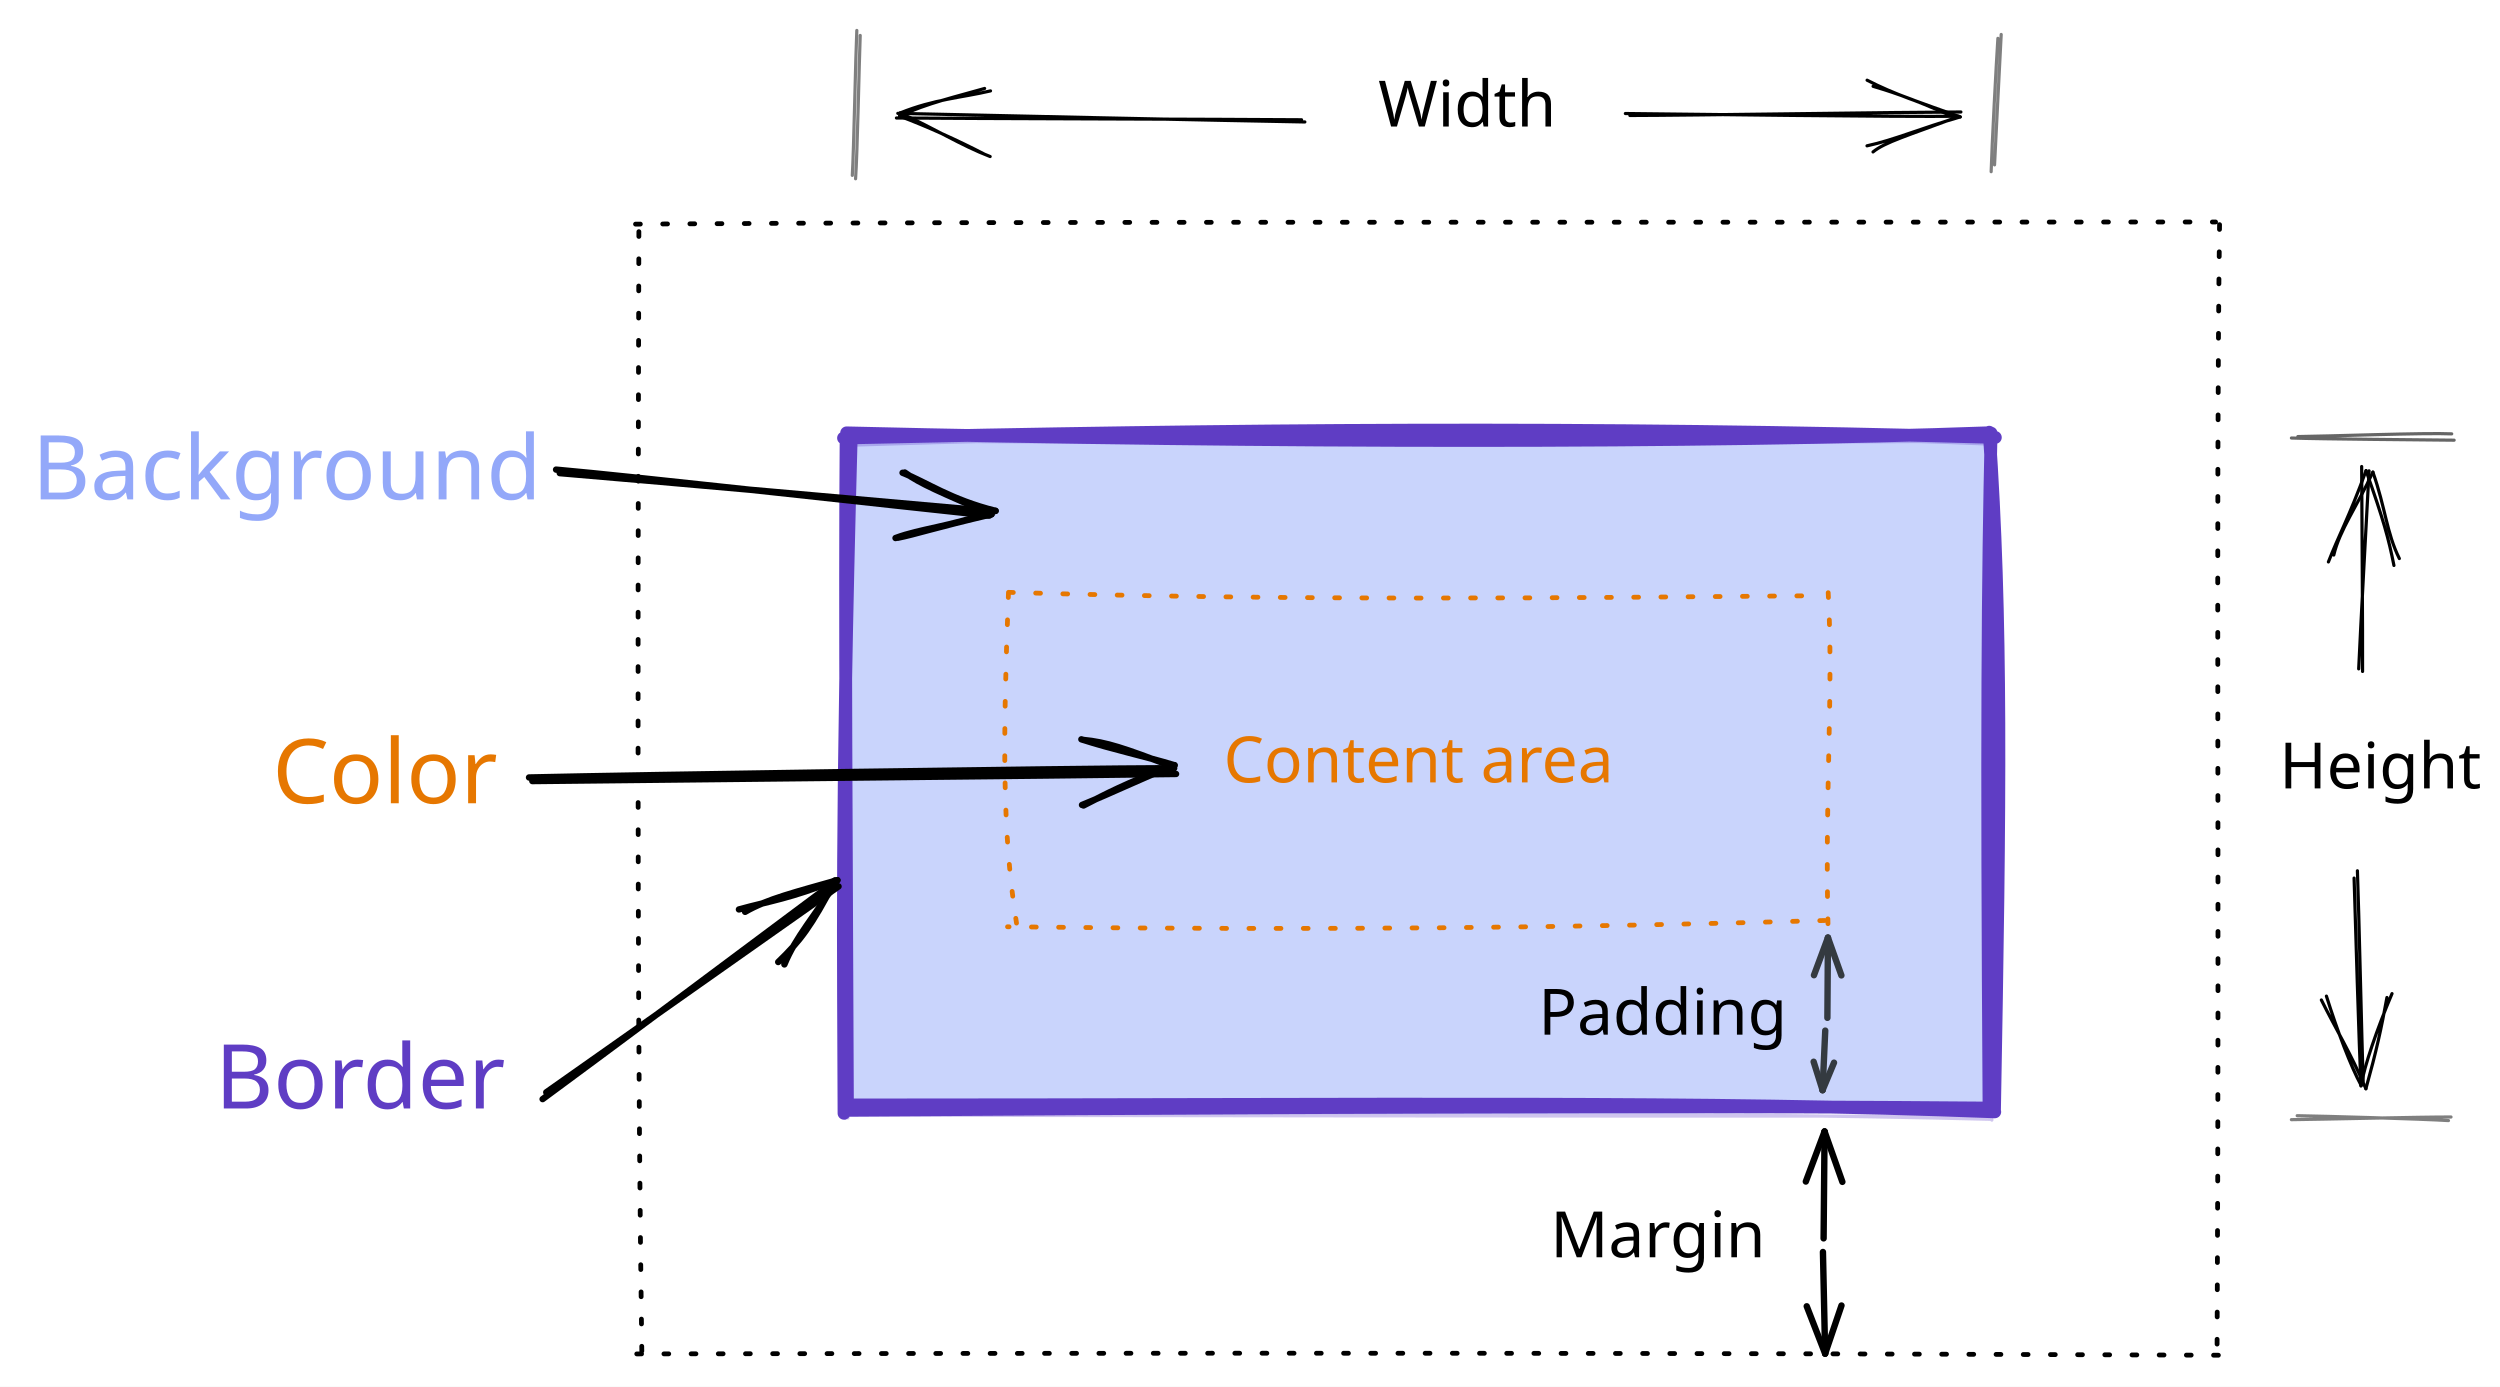
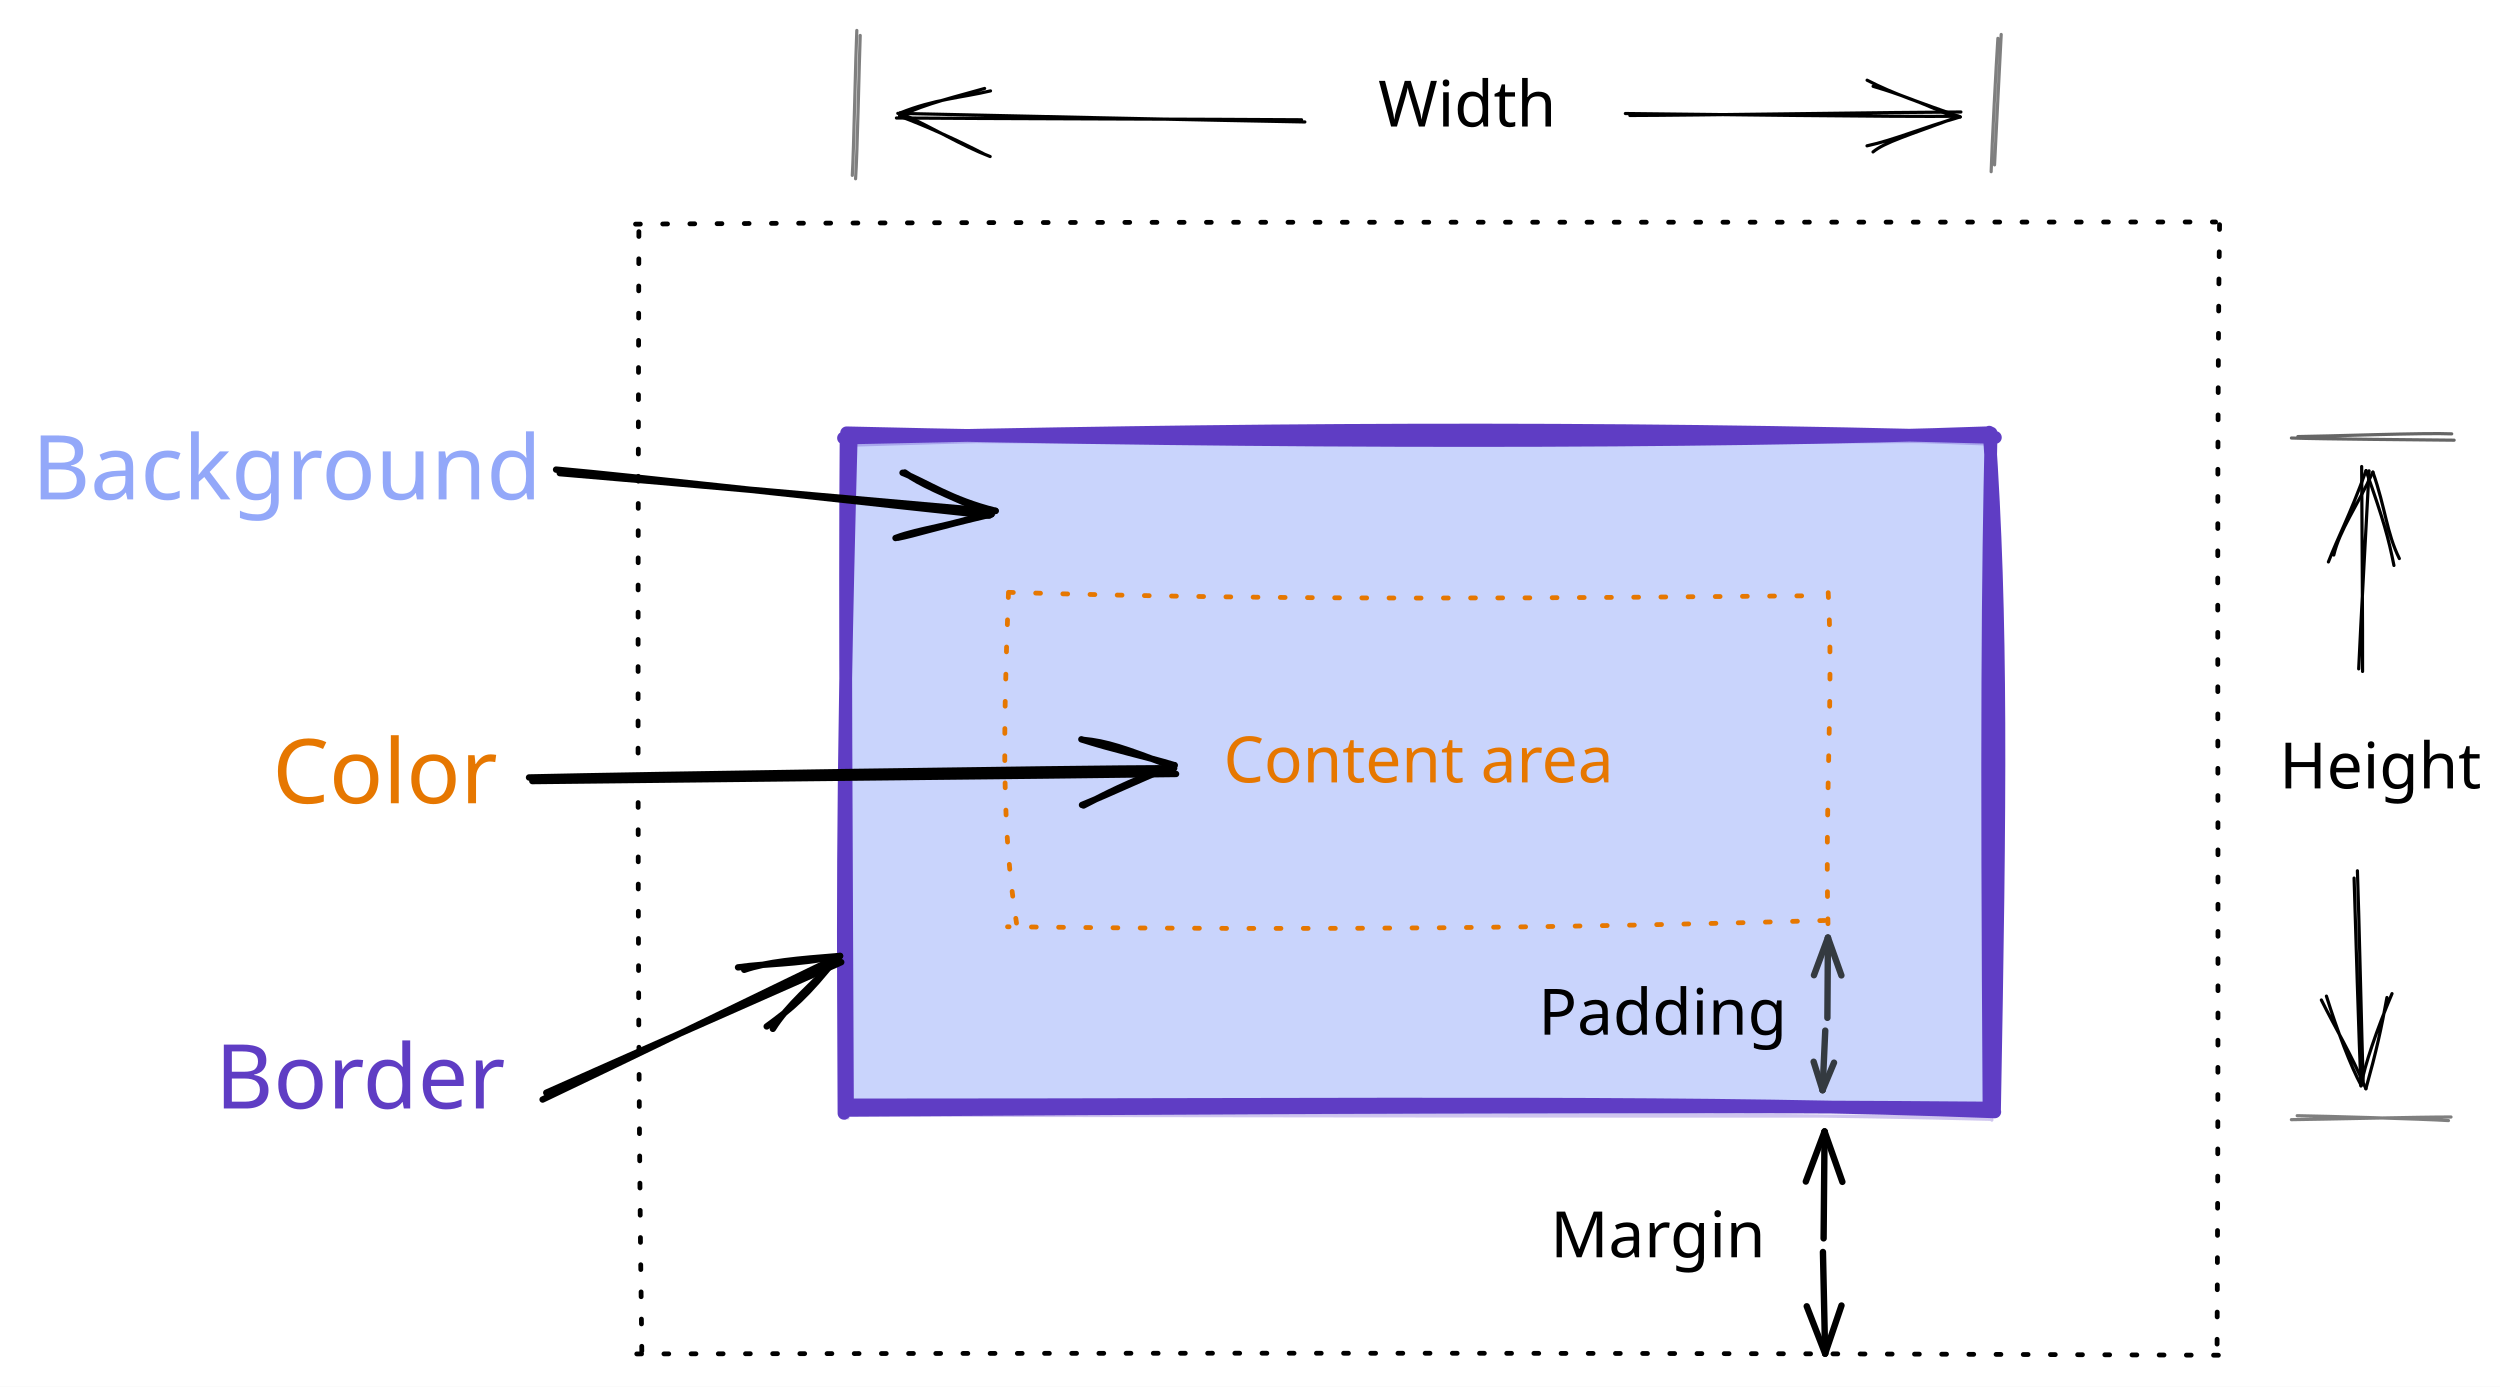
<svg xmlns="http://www.w3.org/2000/svg" version="1.1" viewBox="0 0 781.634 433.571" width="781.634" height="433.571">
  
-   eyJ2ZXJzaW9uIjoiMSIsImVuY29kaW5nIjoiYnN0cmluZyIsImNvbXByZXNzZWQiOnRydWUsImVuY29kZWQiOiJ4nO1cXGtTXHUwMDFhy1x1MDAxNv2eX2F5voY+/X6k6tatSDTGV1R8JN66ZY0wyCgwZFx1MDAxOFQ8lf9+d4Nh3iOgXCLmpqtOjkxcdTAwMGZMT++99l6rX/+8W1lZXHKHPXf1w8qqe1d32l4jcG5X39vrN27Q9/wuVNHR574/XGLqoztbYdjrf/j7745cdTAwMTNcXLthr+3UXXTj9Vx1MDAwN067XHUwMDFmXHUwMDBlXHUwMDFhno/qfudvL3Q7/X/bf/ecjvuvnt9phFx1MDAwMYpcdTAwMWVScVx1MDAxYl7oXHUwMDA342e5bbfjdsM+/Pp/4PPKyj+jf2OtXHUwMDBi3HrodC/b7uhcdTAwMGKjqqiBhPL01T2/O2qsMVDJNIlu8Pqf4HGh24DaJjTZjWrspdXhyZ2j1/c+7nS++sFJv9b1m/VG9NSm127XwmF73Fx1MDAxM069NVxiYm3qh4F/7Z56jbBl25W6Pvlew1x1MDAwZm1cdTAwMDMm1YE/uGx13X4/8SW/59S9cGivYTy5Ou6FXHUwMDBmK9GVO/jEXHRBhFx1MDAxMiE5o0Ryadik2v5cdTAwMDDFXHUwMDFhaalcZmZMYCOJ1KmmVf02XHUwMDE4XHUwMDAzmvZcdTAwMTdcdTAwMWWVqG1cdTAwMTdO/fpcdTAwMTJcdTAwMWHYbUzuXHRcdTAwMDOn2+85XHUwMDAxmCy67/bhpblhiFx1MDAxYolcclNiUtlyvctWXGK1TDAkoSFSx2r77shcdTAwMWFcdTAwMDRcdTAwMTNGmNLRm9nn9r40Rn7x33Rntpyg99Bnq337IdZm29z1mFNFX1x1MDAxZfRcdTAwMWHO2PhESqopJUpcdTAwMGJcdTAwMWE9su11r6GyO2i3o2t+/Tryl9HVn+/n8FMhVZGfUjCZ5lx1MDAwMsup/XRn80u76e/VN5ud4eGld7NzQDf6XHUwMDA1ftr3XHUwMDAxdDN7aepbjzkpe9RHlUTCaMqo4FhcdMFk0keVQlhwJjSn3FBd7KKiyVx1MDAxYXVe6qJ/8bp0m1wi655MKKSF4Fx0XHUwMDA3nLgnJVx1MDAxOClpXHUwMDA0IzTjnlx1MDAxNLAjieD6+d3zoVwi8qeYnetfd763vm1cdTAwMWU3hsZ0XHUwMDA3e6SnWlxyb/JbXHTnc4LAv12d1Px8+Gs5nJ/FfDvl/ERgxYTBSk/t/dc7V1edfvDjNHDvXHUwMDAys/5t/WzAPy19lFx1MDAxNlRZ9zKMc4ktXGZcdTAwMTJcdTAwMDBglINrQlx1MDAwNFRQZ4wpXHUwMDA2gCvhnifEaCpcdTAwMDSimmFBJGRcZq5lXHUwMDE2XHRcdTAwMDRTXHUwMDA0NVx1MDAwMlx1MDAwMCtcZuE6XHUwMDA21l94wNJIXHUwMDAwhJCLXHUwMDAyxC8/XHUwMDBi3bswiYCxU2yffdw9+bG5eba2eVx1MDAxNpzfaubdrTkxPLzP/9nxl++HeuPzXHUwMDExZzvbd62q77X26+vXn5dcdTAwMTNnifePXHUwMDEzNVJcYjGpXHI2VGI6NcJuPMz4htlTg4NP9etcdTAwMGJzsHUsvz4zwmbMMI9cdTAwMDNcZjxcdTAwMTJxJbS2+NKAolx1MDAwNMBcdTAwMDThkGEogVrDoTN4IcCeSoIkzVwiKptRXGJcdTAwMTaSKkbpXHUwMDBipJTndMbI6H43rHn3I8KCXHUwMDEzVzecjtdcdTAwMWUm7DbyUmjprlx1MDAxM1xcet14X/ZdeOYo8OvE3Vx1MDAxZtvepfXj1bbbTDp46IFumFSHfuzN6/B0XHUwMDA3fi740ki/hVx1MDAxZnjwZKd9lGzJXFzYYjHzpbClQWFwTKeH1rDf3a5cdTAwMWQ0rtad1pfNnWvZPbjpt1x1MDAxNpi88JzYokhRzFx1MDAxOcgpXHUwMDA24Fx1MDAxMVx0bHHOXHUwMDExl5A1LHuyyFMvXHUwMDA2LsWnXHUwMDA0l1x1MDAwMlxyYvCC+ZqnWls39a3ql/Uu++j2vrdDcX70annkadDdd1x1MDAxYVxyr3u5XGbY/dWUucArdPriRHdZqlx1MDAwNVx1MDAxY0dOL7zyWcayo1cwWkY9JUdCXHRgg0ZSoYpcdTAwMTPjk5knz1Nd0WDFXHUwMDAzeCHWMIa1/I1cdTAwMTIjy6CrXG7V0KpcdTAwMTXoKidcdTAwMWZiJlx1MDAxZmJ1+JZcdTAwMWKUgKzjNVx1MDAxYXFcdTAwMTWWxNlj4ilccr1EO0vxVy5cdTAwMDBZYVx1MDAwNiXCUEOonEFcdTAwMDBuXHUwMDFmXrY2Lzb2zLB1dXK5d1x1MDAxNIhvd7dcdTAwMDUorFx1MDAwN36/X2k5Yb1VhMS0x79cdTAwMWNFXHUwMDFkjYJoI1xiwUZcdTAwMWFCWFx1MDAxMolUcaRcdTAwMTSkT4ypXHUwMDAxYmGKsTjFMEgpXHUwMDE251x1MDAxZlxu0Vx1MDAxY+RcdTAwMDSI9oUpv7HNzz6dO2v3XHUwMDFm6+3j2udhZ/fq4+HBXHUwMDE1ny61lkq/3a27deM3tzZEcFT5fte+93bV9XJKv/Hz87RcdTAwMWYjhUlOM6Elw2Z6dJX39Mzoolx1MDAwYkNcdTAwMTdwU2Q41pA+iFFcIlx1MDAxNlBGJFx1MDAxNWo5iC5cZjnQ6mFWiK2nclRDkKZGY05cdTAwMThTnOTgS0pcdTAwMDRcdTAwMTGPXHUwMDFisFx1MDAwYtxcYjowS2AlkVTKmJacXHUwMDFhZaOWLjpcdPZDJ1xi17zuiKd9iFx1MDAwMe3X/M44+1xmxPBkIKr42sO1047sXFzdqFx1MDAxMz+GNkib9cGI6EB00piAVFeCY2lcdTAwMTSL3XTp9EZ9XHUwMDA01mbQR8RcYq64ZPzhjlx04FfdbuPxNpVnk0SbwLk0ZtAsgJQx0cTSpE1cdTAwMTRporVcdTAwMDZKxTghwLhEpk1tp1x1MDAxZlb9TsezLG/f97phuotHffnRgr3lOlx1MDAxOXJcZu9cdTAwMTSvS0eFnv3FZDSN/lqJXHUwMDEwM/ow+fu/73PvLvJkWypcdTAwMTknjn7tXfz/s1x1MDAxMnapi7lcdTAwMDKmXHUwMDFjXHUwMDE0t2HTT+mVe9xCotl8pJ0qjYxRRChCOdWMpDS3xEgwpTjmXHUwMDEwrLSJiZjn5lxuJmdAKzskrLlcdTAwMDBcdTAwMWEnZGSaZedcdTAwMDUvkL9zRYFOXFwtkdxrftCIc/uYXHUwMDFjiPGwRSjuh5bMid8yxVxypFPxXHUwMDE58Lt93qzUN4921nu1neGF8HpcdTAwMTdcdTAwMDdcdTAwMTfn8+P32VS3fFx1MDAxNL+UIMVcZiVaXHUwMDAyiCFzREl+zPUxXCJYYyAqWmJcdTAwMWNDd1x1MDAxYb7p2cziXHUwMDE5T8ay4CVcImfELItewoFcdTAwMWZBRls0rb84JKe7nXt/eNLF1f3a8UZtb2fwVuE7McxSQDhqzXyqglx1MDAxMEHSlyeJXHUwMDE4XHUwMDE0XCJRyojpZUW5pZdaVlx1MDAwMNFcdTAwMDHZYIBcdTAwMDRRJkVq5Vx1MDAwMtRcdTAwMWFQXHUwMDEzoOepXHUwMDFkPXvS4poyXHUwMDFjM4GMUopIXGIojDCcIytcYkVcdTAwMDRkO+BcdTAwMThisJEk1kdcdTAwMGYo12A4I4X+zWRFeZKIUfhcbkZMXHUwMDE4XG6dpLhdjmKEit010Vx1MDAxNZxcdTAwMTKqQH6Bllx1MDAwNGVRLiuSr/GGyH2xR41q0770TOxexJZcbqXnqVx1MDAwNbZBZYbJtPNb3K+eXHUwMDFl7lx1MDAwZXZbXHUwMDFk05V7W7S3Lt5cdTAwMDS5N1x1MDAxMDUokHdccvFcdTAwMDRcXJGlh+RcdTAwMDVcdTAwMDJmYIzmklx1MDAxM51u10xD8iUxRUZjzKXEnlx1MDAwMVaUXvBcXNrpXHUwMDA1d/e/nO4515ub1ZNjLbZqV/tvlFx1MDAxOYyNsVx1MDAwNKRg3JD5+IAuRi5kXHUwMDE1XHKRZFx1MDAwNlpfbt1lZlx1MDAwM0ohwINU0k4xM2OStJ5phkCqXHUwMDEzzIEqKMr4k6bCS7BLMUFcdTAwMWNCuFx1MDAwMuUvgburvFUnyI6MUWJHx1x1MDAwNNUmPp/wQFxiJFx1MDAwNj1mXHUwMDA0mUO1LzMhKE9cZivxMT1cZp3HXGJcdTAwMDRkSIBcdTAwMTDqhInd9UBcYmxPayqVZXiGS8p+U0ZQ7FO2VLLuNCMnKJZcdTAwMWGseMyAUEyBglx1MDAwM6CmXHUwMDBlLuVzOjPN0i+OXHUwMDEyKE2QJVpcdTAwMTJcXExRnmJcdTAwMDSCglxi4YqBKDNcdTAwMDRcZvNyy9cwomBZTYRcdTAwMDJcdTAwMTaiITbQvFx1MDAwMVx1MDAwNGYhwe06XHUwMDFiIJCKZ1fgXGKmQC5h/kZcdTAwMDNLXHUwMDFhg884jVx1MDAwMFx1MDAxYURhXHUwMDAz+VJyyex6RVx1MDAxMSPeXHUwMDBmIUchMppigJRK7VxcscxEnLdcdTAwMTRXSlxcypZKxpueLa5cdTAwMTBROJfAmMRAavX0i3/2m/puT++1L6rh1dHR92911W9uv4WwYlx1MDAxNVx1MDAxY1acQEznSbpcdTAwMDJqXGZxLFx1MDAxOTdcdTAwMDRDh/BipfH0sFx1MDAwMmJcdTAwMTKCuOaGge/z2HaYKKpcdTAwMTCkNCRcdTAwMTZcZpbhknCZ5StcdTAwMDJcdTAwMWFcdTAwMGLpYJ5Vs8tcdTAwMWRW3ixpKDasLVmTzojtkU7KgTYtXHUwMDE5nGTwXHUwMDFjKeKLXCJcdTAwMWWD9trG+sktdoW621x1MDAxNFx1MDAxYltXzve6L4evu+D90Vx0XHUwMDA2QzVcdTAwMDKhXHUwMDAxOoNAguAyud59tJZIY805kHuIuqR4fvCp0Fx1MDAxNlx1MDAxOJH0tr5oTFx1MDAxMqVXXHUwMDE5RWORXG5jzsxcdTAwMWNb/v5/oZyoe1ZcdTAwMWPnWNGWif2eXHUwMDBit8akr0azg1x1MDAxMkhcdTAwMTH8Nz1u2daP21rdYDw4vTlpNVx1MDAxNDlY+8peXHUwMDE3t2JcdTAwMWHcasNAd8pcdTAwMWPccm1cdTAwMTBgglx1MDAxMvPiuOXabjlcdTAwMTOS5sBcdTAwMTYjZuct83DLXHUwMDAxt0LG12v+we0r4jZrRVsqkVx1MDAwMZ+LTDNcXKjRXHUwMDE1Z1x1MDAxNHx5hkWGn+6a0j37Uam2vPXj886nT8dcdTAwMTeH669cdTAwMGLcx7m04Vx1MDAwNlx1MDAxOUZcdJRcdTAwMWPkMrBcdTAwMDRcdTAwMDdgUGGV3YtcIlx1MDAxN6PCTfaSIWpHYllcdTAwMTa5XHUwMDE0WqVcYlx1MDAxNX+AuzzcOWVHWyoxXHUwMDEzPlx1MDAxYnZjk2pptlxmVFliOstcdTAwMWU20tgnt1x1MDAxN1x1MDAwN/WNz7WLy2r19nsgjneXXHUwMDFmvFx1MDAxYWFM7bh8XtolxIZRXCJcdTAwMTR+6bRL7UlcdTAwMDf5ZFlyXHUwMDA0MYbmpV077qqFVH/Y8rKAN2NHW2JcdTAwMTacXHUwMDExu4WbT3HhXHUwMDEwllx1MDAxZLfBksdcdTAwMTTUY8j1v1x1MDAxZO+cuMFV7+Twbrh+v7271urLpUcu5YgpJojiPCftSrWotCty5suzXHUwMDFiZIymwMe0+Y32r2VntDfH71x1MDAxZuvK19pcdTAwMWP60JJSbFx1MDAxNYpRWbyxm9nFqvG1XHUwMDE3j2Hr++nl8XV9d8eV92GvRszdZfhlc8m1KFdcdTAwMWF0gojGkJJHR1x1MDAxMcORtlKPLiArXHUwMDE2XHUwMDFmXHUwMDFjxVx1MDAwNVx1MDAwMkWcy2mJXHUwMDEwWmBN3+pGmd9NjWbNaEslZsFcdTAwMTnTYiF0WeG5b1x1MDAwNCtcdTAwMWJ+OZ1+amfQ6t5cdTAwMTLPIT82TslcdTAwMGXfMmdHXb9oR+myYFczjoTda5SrRokhkFx1MDAxNqlawDhcdTAwMTJF0Nn5wCVcYutU5WTlXHRcdTAwMTBaTrX67SaI3ypwk3aypVx1MDAxMrPfjLAtVqKi+Fx1MDAxYzxshLaLUafPua2t64uDXqVy2r/frFUrbKj2KkV7VZeGz8IrXCJdyGeJkohcdTAwMTlOXHUwMDE2wGdcdFV29jdv/Fx1MDAxN9SwJUA5+79cdTAwMTnnXFxrQv8k3GVcdTAwMTGilYxcdTAwMWTHVycmfDbs6uKcy1xmo5qxXHUwMDE5RpGkS25PXHUwMDBm1k6rg1x1MDAxZsfNflCrXHUwMDFlY5cuO3ZcdTAwMTUlyK7sNLmTN4BoqFUg/l9cdTAwMWW7mKE0J47N3pAkrn8lXUJcdTAwMDRcdTAwMTY4vpbuXHUwMDBmeF95XHUwMDE3RtaOo+89WHBG6Fx1MDAxNp5cdTAwMGVIi7Oulszu/Zt+7uZIN7fvz7YuXHUwMDBm3W/ra9uBc3peuynakrk0wJWcXCKLV8FNXtJcdTAwMWTtpl7MaolIYpedYKYx1kCF5tmp9XZGkcZuXHUwMDEw68rXXHUwMDFhRFx1MDAxYTdkvqxIVPHhtlx1MDAwNFx1MDAxYlCjhE0/Qlt+XHUwMDE06dIuMoQgXHUwMDA2OZFRwzSQ1+TaZS5cdTAwMTRcIsZQOdpcdTAwMGUtRPHJK1x1MDAxMFx1MDAwNlx1MDAxZP6keVGiqIJiiIFMrXHe2mUqQNRgRY09XHUwMDBiVEF7MqtcZo00XGbbQ4lcdTAwMTefJck82Hvy2uXyQ8FWYmuXQVx1MDAxMGJcdTAwMDKByVx1MDAxZVxuQlxylpHvr/xau8ztXHUwMDE5KNKe5y7sqdlCvO0zUEp8ypZK1p2ei25cdTAwMTNeODptoPOpXHUwMDEyM8z8lFx1MDAxZk25tHGFgrAx2M58XHUwMDFhISNwjE9AIYhozTFRWOr4XHUwMDAx4s9cdTAwMWZW7MYgSYElaCxEfFNDJJg1klx1MDAxNIO0Z3ZfsWYkc66hbSZwXGZF5zhiYVx1MDAxOcJKUfAoP9E2XHUwMDE5PDhcdTAwMDZhZM9cbtKQNVx1MDAxM/uLfu21XHUwMDEydrW6JFxcXHRh7JmUv+vu60qxU9mSdaeiqPLu4Vx1MDAxMatOr1dcdTAwMGLB9lx1MDAxM1OBe3mNXHUwMDA3Tlx1MDAxNr3n6o3n3q7l7DVsjoolQaO+tiHBtW/7z893P/9cdTAwMDc6dFx1MDAxMKIifQ==
+   eyJ2ZXJzaW9uIjoiMSIsImVuY29kaW5nIjoiYnN0cmluZyIsImNvbXByZXNzZWQiOnRydWUsImVuY29kZWQiOiJ4nO1cXGtTXHUwMDFhy1x1MDAxNv2eX2F5voY+/X6k6tYtJVx1MDAxYeMrKj5cdTAwMTJv3bJGXHUwMDE4ZFx1MDAxNFx1MDAxODJcZiqeyn+/u0GZN1x1MDAwMlwiYm6m6uTINDCb3nvtvVa//vmwsrJcdTAwMWH2O+7qp5VV977qNL1a4NytfrT3b92g6/ltaKKD112/XHUwMDE3VFx1MDAwN+9shGGn++nvv1tOcOOGnaZTddGt1+05zW7Yq3k+qvqtv73QbXX/bf/dd1ruvzp+q1x1MDAxNlx1MDAwNih6SMmteaFcdTAwMWZcZp/lNt2W21x1MDAwZbvw7f+B1ysr/1xm/o1ZXHUwMDE3uNXQaV813cFcdTAwMDdcdTAwMDZNkYGE8vTdfb89MNZcdTAwMThoZJpEb/C6n+FxoVuD1jqY7EYt9tZq//Te0Vx1MDAxYvtru61vfnDarbT9erVcdTAwMTY9te41m5Ww31x1MDAxY/aEU230gphN3TDwb9wzr1x1MDAxNjasXan7o8/V/NBcdTAwMWEwalx1MDAwZfzeVaPtdruJXHUwMDBm+Vx1MDAxZKfqhX17XHUwMDBm49HdYS98Wonu3MMrTlxiXCKUXGLJXHUwMDE5JZJLw0bN9lx1MDAwYijWSEtlMGNcdTAwMDJcdTAwMWJJpE6ZVvab4FxmMO0vPLhcItsunerNXHUwMDE1XHUwMDE42K6N3lx1MDAxM1x1MDAwNk6723FcdTAwMDJwWfS+u8dcdTAwMWbNXHJD3EhsmFx1MDAxMqPGhutdNUJoZYIhXHSGSFx1MDAxZGvtulx1MDAwM29cdTAwMTBMXHUwMDE4YUpHv8w+t/O1NoiL/6Y7s+FcdTAwMDSdxz5b7dpcdTAwMTcxm625XHUwMDFisaCKPtzr1Jyh84mUVFNKlFx1MDAxNjR6ZNNr30Bju9dsRvf86k1cdTAwMTQvg7u/Ps5cdTAwMTCnQqqiOKXgMs1cdTAwMDWWXHUwMDEzx+nu1tdm3d+vbtVb/aMr73b3kG52XHUwMDBi4rTrXHUwMDAz6KaO0tSnnlx1MDAwYlL2bIwqiYTRlFHBsVx1MDAxMoLJZIwqhbDgTGhOuaG6OERFndWqfGyI/sWr0q2LbHgyoZBcdTAwMTaCJ1x1MDAwMnBcdTAwMTSelGCkpFx1MDAxMYzQTHhSwI4kguv5h+djQ1x1MDAxNE8xP1e/7f5ofN86qfWNaff2SUc1at7ou1x1MDAxMsHnXHUwMDA0gX+3Omr59fjXclx1MDAwND+LxXYq+InAilx0g5WeOPpvdq+vW93g51ng3lx1MDAwN2bj+8Z5j39e+iwtqLLhZVx1MDAxOOdcdTAwMTJbXHUwMDE4JFx1MDAwMMAoh9CEXGaooM1cdTAwMThTXGZcdTAwMDBXwntekKOpXHUwMDEwiGqGXHUwMDA1kVAxuJZZJFx1MDAxMExcdTAwMTG0XGJcdTAwMDCsMITrXHUwMDE4WJ/wgKWRXHUwMDAwXGIhXHUwMDE3XHUwMDA1iKc4XHUwMDBi3fswiYBhUOycr+2d/tzaOl/fOlx1MDAwZi7uNPPu151cdTAwMThcdTAwMWU+5n/t8MNcdTAwMGZ9vfnlmLPdnftG2fdcdTAwMWFcdTAwMDfVjZsvy4mzxO+PXHUwMDEzNVJcYjGpXHI2VGI6McJuPcz4ptlXvcPP1ZtLc7h9XCK/zVx1MDAxOWFTVpjnXHUwMDAxXHUwMDA2XHUwMDExibhcdTAwMTJaW3xpQFFcdTAwMDJggnCoMJRAq+HQXHUwMDE5vFx1MDAxMGAvJUGSZlx1MDAxMZWtKFx1MDAwNFx1MDAwYklcdTAwMTWj9Fx1MDAxNUrKPIMxcrrfXHUwMDBlK97DgLDgxN1Np+U1+1x0v1xyolx1MDAxNCzdc4Irr1x1MDAxZO/Lrlx1MDAwYs9cdTAwMWMkfp1491rTu7JxvNp068lcdTAwMDBcdTAwMGY90Fxyo+bQj/3yKjzdga9cdTAwMGK+1tK/wlx1MDAwZjx4stM8TloyXHUwMDEztljMfSlsaVBcdTAwMThcdTAwMWPTyaHV77Z3Koe161xyp/F1a/dGtlx1MDAwZm+7jVx1MDAwNVx1MDAxNi88I7YoUlx1MDAxNHNcdTAwMDZyilx1MDAwMXhEXHUwMDAyW5xzxCVUXHLLnizy1KuBS/FcdMGlQINcdTAwMTi8YL7mqcb2bXW7/HWjzdbczo9mKC6O36yOvFxmulx1MDAwN06t5rWvllx1MDAwMbtPpsxcdTAwMDReodM3R7rLUi3gOHJy4ZXPMpZcdTAwMWS9gtFx1FNyJJRcdTAwMDA2aCRcdTAwMTWquDC+mHnyPNVcdTAwMTVcclY8glx1MDAxN3JccmNYy9+oMLJcZrrK0FxmVq1AVzn5XHUwMDEwM/lcdTAwMTCrwqfcYFxmyFperVx1MDAxNldhSZw9J57S0EvYOVx1MDAxNn/jXHUwMDA1ICusoERcdTAwMThqXGKVU1xiwJ2jq8bW5ea+6TeuT6/2j1x1MDAwM/H9/q5cdTAwMDCF1cDvdktcciesNoqQmI7416Oog1FcdTAwMTBtXHUwMDA0IdhIQ1xiS1wikSqOlILyiTE1QCxMMVx1MDAxNidcdTAwMThcdTAwMDZcdTAwMTmLxdmHQjRcdTAwMDc5XHUwMDAxon1hym/o8/PPXHUwMDE3zvrDWrV5UvnSb+1dr1x1MDAxZFx1MDAxZF7zyUrrWOm3t32/Yfz69qZcYo5LP+6bXHUwMDBm3p66WU7pN3x+nvZjsSHfdJFcdTAwMDNogZhjfHKKOr6rp4ZcdTAwMTddXHUwMDE4vICcXCLDsYb6QYxcdTAwMTKxjDJgqdAqgFx1MDAxNEpuhO1cdTAwMTXJXG7R9VKWXG5sWUpccjWMYWmRrLNcdTAwMTDjXHUwMDE0XHQwQVhcdTAwMTKiXHUwMDE1ZpkySLAkXHUwMDEyrIzJyYmBNjB1tjpcYqSZxoyZolx1MDAwZXZDJ1xi1732gKp9imHtaYpnWIB6on/aXHUwMDEzZXzj4cpZS7aub9WpXHUwMDFmXHUwMDAzXHUwMDFjVM5qb8B1kOKCMFxuXHRRYMiWMvaeK6cz6FwicDeDLlwiRnDFJeOP71x1MDAxOEF+1W3XnjdpfD1JmESogZxpraFcdTAwMThcdTAwMTOjedYoZDSWmHBcdTAwMDX+J1x1MDAxOMzKXHUwMDE41XS6YdlvtTxL9Fx1MDAwZXyvXHUwMDFkprt40JdrXHUwMDE271xy18nwY/hR8bZ0YujYb0wm1OivlVxiM4NcdTAwMTejv//7MffdhaFsr1ImiqOv+1x1MDAxMP//tKRd6mK+gMFcYspccpt8Wm98yC0koc1G3KnSyFx1MDAxOEWEXCKUU81ISndLbDOa4phDutImJmTmzVx1MDAxN0zOoFZ2WFhzXHUwMDAxVE7IyDXLzlxyXqGG51xuXHUwMDAznbg7Rnav+0Etzu9jkiDGxVx1MDAxNqG6XHUwMDFmLZlcdTAwMTG/41Q3XHUwMDEwT8WnwO/ORb1U3Tre3ehUdvuXwutcXFx1MDAxZV5ezI7fuSlv+Sx+KUGKXHUwMDE5SrRcdTAwMDRcdTAwMTBcdTAwMDMziVx1MDAwNsaGfFx1MDAxZlxuXG7WXHUwMDE4uIqWUE5EyrDiXHUwMDE5zeJZT8ay4CVcImfULItewoFcIlx1MDAxOShcXFx1MDAwYqb2l0fkbK/14PdP27h8UDnZrOzv9t4rfEeOWVxuXGJH1symLFxiXHUwMDExJH17VIhBJVx1MDAxMqWMmFxcuI/39FIrXHUwMDBiiYjE3Fx1MDAxMMYok1witXpcdTAwMDFajVx1MDAwMVx1MDAxNSZccrUjaC9aYDNcdTAwMGXHTCCjlFwiXHUwMDEyXHUwMDEyXG4jXGbnSHdCXHUwMDExXHUwMDAx6Vx1MDAwZTiGXHUwMDFjbCSJ9dEjyjU4zkihXHUwMDE3qytmx+GEumJ8kYiR+Fx1MDAxMkZMXHUwMDE4XG6dXHUwMDA0+sJoUFx1MDAxNyr2rpGy4KBcdTAwMTFcdTAwMTXoL5CToC3GXHUwMDBii+TPeEfsvjiiXHUwMDA2relYmlx1MDAxM7tcdTAwMTex5ULpuWqBbVKZYkLt4lx1MDAwZXfLZ0d7vb1Gy7Tl/jbtbIh3Qe5ccmRcclxu5F1DPoFQZOlheYGAXHUwMDE5XHUwMDE40JiSXHUwMDEznbZrqmH5MTlFRuPMY4k9XHUwMDAzrCi94Pm0s0vuXHUwMDFlfD3bd262tsqnJ1psV65cdTAwMGbeKTNcdTAwMTg6Y1x0SMHQkNn4gC5GLlRcdTAwMTVccplkXG5aP967y8xcdTAwMDaUQoBcdTAwMDeppJ1mZsYkaT3TXGaBVCeYXHUwMDAzVVCU8Vx1MDAxN02Hj8EuxVx1MDAwNHFI4VxulL9cdTAwMDTurvJWniA7NkaJXHUwMDFkXHUwMDFmXHUwMDEzVJv4nMIjIZBcdTAwMTj0mFx1MDAxMWRcdTAwMDbVvsyEYHxhWImP6mHoPEYgIUNcdTAwMDGEVCdM7F2PhMD2tKZSWYZnuKRPI12/XHUwMDFiIyiOKXuVsuE0JScollx1MDAxYax4zIBQTIGC4ykmMcbP60w1U784SqA0QZZoSVxiMUV5ilx1MDAxMVxiXG5cIoQrXHUwMDA2osxcdTAwMTBwzOstYcOIgmc1XHUwMDExXG5YiIbcQPNcdTAwMDZcdTAwMTCYhVx1MDAwNLdrbYBAKp5dhSOYXHUwMDAyuYT5O00saVxmznFcIlx1MDAwMTSIwlx1MDAwNuql5JLZNYtcIka8XHUwMDFmU45ClpNDcWEgRTDAMZNx3lNeXHUwMDE5XHUwMDEzUvYqZaJpbnmFiMK5XHUwMDA0xiRcdTAwMDZSqydfXHUwMDAwdFDX9/t6v3lZXHUwMDBlr4+Pf3yvqm595z2kXHUwMDE1q+Cw4lx1MDAwNHI6T9JcdTAwMTVQY4hjybghXHUwMDE4OoRcdTAwMTcrjZenXHUwMDE1XHUwMDEwk5DENTdcZmKfx7bERFmFIKWhsGBpp85cYpdZvlwiwFgoXHUwMDA3s6ycXe608m5JQ7Fj7ZV16ZTYXHUwMDFl6KRcdTAwMWNo0zGDk1xmniNcdTAwMDUjk1x1MDAwZk6ub26c3mFXqPstsbl97fyo+rL/toven51gMFQjXHUwMDEwXHUwMDFhoDNcYlx1MDAxNFxiLpNr3lx1MDAwN+uJNNacXHUwMDAzuYesS4rnXHUwMDA3X1xubYFcdTAwMTFJb+2LxiRReqVRNFx1MDAxNqkw5szMsO3v/1x1MDAxN8qJtrniOMeL9lx1MDAxYflvXrg1Jn03mlx1MDAxZJRAiuC/yXHLtn/eVapcdTAwMDbj3tntaaOmyOH6N/a2uFx1MDAxNZPgVlx1MDAxYlx1MDAwNrpT5uCWa4NcdTAwMDBcdTAwMTOUmFfHLdd225mQNFx1MDAwN7ZcdTAwMTgxO2+Zh1tcdTAwMGW4XHUwMDE1Mr5m81x1MDAwZm7fXHUwMDEwt1kv2qtcdTAwMTQ5cF5kmuFCja44o1x1MDAxMMtmcuB+vq9L9/xnqdzwNk4uWp8/n1xcXHUwMDFlbbwtcJ/n0oZcdTAwMWJkXHUwMDE4JXDlIJeBJzhcdTAwMDCDXG6r7F5cdTAwMTW5XHUwMDE4XHUwMDE1brSXXGZRO1x1MDAxMsuyyKVglVwiVPxcdTAwMDHu8nDnlFx1MDAxZu1VirlwbtiNTaql2TJQZYnpNPvYSO2A3F1cdTAwMWVWN79ULq/K5btcdTAwMWaBONlbfvBqhDG14/J5ZZdcdTAwMTCbRolQ+LXLLrWnXHUwMDFk5JNlyVx1MDAxMeRcdTAwMTiaV3btuKtcdTAwMTZS/WHLy1x1MDAwMt6MXHUwMDFm7Vx1MDAxNfPglNgt3ICKXHUwMDBih7DsuFxyljymoJ5Drv/9ZPfUXHKuO6dH9/2Nh5299UZXLj1yKUdMMUFcdTAwMTTnOWVXqkWVXZEzX57dJGM0XHUwMDA1PqbNb7SHLTujvTX8/bGufKtccqKPlozFVqFcdTAwMTiVxZu7mV2sXHUwMDFhX3vxXHUwMDFjtn6cXZ3cVPd2XflcdTAwMTB2KsTcX4Vft5ZcXItypUEniGhcZil5fFx1MDAxNDFcdTAwMWNpK/XoXHUwMDAyqmLx4VFcXCC7MyWP01x1MDAxMiG0wJoueKfMO6+Lr6dGs260VynmwSnLYiF0WeHZb1x1MDAwNCubfjmdfGqn12jfXHUwMDExzyE/N8/ILt8258dtv2hX6bJgVzOOhNZcdTAwMDDdPDVKXGaBskjVXHUwMDAyxpEogs7OXHUwMDA3LkFYp1x1MDAxYUcrT4DQcqrVbzdB/F6Bm/STvUox/01cdNtiJSqKz8LDRmi7XHUwMDE4dfKa29i+uTzslEpn3YetSrnE+mq/VLRddWn4LPxEpFx1MDAwYvksUVx1MDAxMjHDyVx1MDAwMvgsocrO/uaN/4JcdTAwMWG2XHUwMDA0KGdcdTAwMGY445xrTeifgrssQrSU8ePw7siFc8OuLq65zDCqXHUwMDE5m2JcdTAwMTRJuuTu7HD9rNz7eVLvXHUwMDA2lfJcdHbpsmNXUYLsyk6TO3lcdTAwMDOIhlZcdTAwMDXi//Wxi1x1MDAxOUpz4tjsXHJJ4vqp6Fx1MDAxMlwisMDxtXR/wPvGuzCyflx1MDAxY3zu0YNTQrfwhEBaXFx1tWR279/kczfHur7zcL59deR+31jfXHScs4vKbdGWzKVcdTAwMDGu5Fx1MDAxNFm8XG5u8oruYDf1YlZLRFx1MDAxMnvcKWZcdTAwMWFjXHJUaJadWu9nXHUwMDE0aVx1MDAxOFx1MDAwNrGufKtBpKEhs1VFoopcdTAwMGa4JdiAXHUwMDFhJWzyXHUwMDEx2vHHkS7tXCJDSGJQXHUwMDEzXHUwMDE5NUxcdTAwMDN5Ta5d5kIhYlxmlYPt0EJcdTAwMTSfvVx1MDAwMmnQ4S+aXHUwMDE3JYoquFxmMVCpNc5bu0xcdTAwMDWIXHUwMDFhrKix54EqsCezytBIw7A9mHjxVZLMgr1cdTAwMTevXVx1MDAxZX8w2Eps7TJcYkJMIDFcdTAwMTlcciTCYKmyJ7NwZFx1MDAxM5c9013Yk7OFeCpi73XxcmFM2auUXHKnedFtwlx1MDAwYkenXHJ0PlViipmf8cdTLm1eoSBsXGa2M59GyFxiXHUwMDFjw1x1MDAxM1BcYlwiWnNMXHUwMDE0ljp+iPj804rdXHUwMDE4JCmwXHUwMDA0jYWIb2qIXHUwMDA0s0aSYpD2zO4r1oxkXHUwMDBmdVx1MDAwMjOBYyg6w1x1MDAxMVx1MDAwYsuQVoqSx/hTbZPJg2NcdTAwMTBGWlKloWom9lx1MDAxNz3ttVx1MDAxMna1uiRcXFx0Yey5lL/r7utScVDZK1x1MDAxYk5FWeXD4yNWnU6nXHUwMDEygu9HroLw8mqPnCz6nau3nnu3nrPXsD64LFx0XHUwMDFh9LVNXHSu/bX//Prw63+/jFx1MDAxMT4ifQ==
  <defs>
    <style>
      @font-face {
        font-family: "Virgil";
        src: url("https://unpkg.com/@excalidraw/excalidraw@0.12.0-32d8221/dist/excalidraw-assets/Virgil.woff2");
      }
      @font-face {
        font-family: "Cascadia";
        src: url("https://unpkg.com/@excalidraw/excalidraw@0.12.0-32d8221/dist/excalidraw-assets/Cascadia.woff2");
      }
    </style>
  </defs>
  <rect x="0" y="0" width="781.634" height="433.571" fill="#ffffff" />
  <g stroke-linecap="round" transform="translate(199.3823 69.90347) rotate(0 246.748 176.834)">
    <path d="M-0.68 0.17 C131.34 -0.72, 260.95 -0.28, 493.32 -0.5 M494.57 0.33 C493.35 97.42, 494.61 194.22, 493.78 354.67 M494.2 353.81 C388.68 353.43, 285.88 352.87, -0.31 353.4 M1.28 352.52 C0.07 264.5, -0.14 174.99, 0.37 0" stroke="#000000" stroke-width="1.5" fill="none" stroke-dasharray="1.5 7" />
  </g>
  <g stroke-opacity="0.3" fill-opacity="0.3" stroke-linecap="round" transform="translate(264.859 138.0899) rotate(0 178.9277 105.3848)">
    <path d="M-0.41 -1.76 L356.46 -0.85 L358.6 209.84 L1.12 210.53" stroke="none" stroke-width="0" fill="#4c6ef5" />
    <path d="M-0.07 1.14 C141.78 -3.51, 283.76 -2.41, 358.84 0.82 M-0.05 -0.19 C111.51 0.39, 224.47 0.61, 358 -0.16 M357.92 1.75 C357.91 75.25, 358.79 148.37, 357.9 212.12 M357.58 -0.75 C358.32 76.64, 358.14 153.73, 357.02 210.84 M357.84 211.87 C260.02 209.4, 163.21 210.53, 0.02 209.56 M357.85 210.87 C217.52 210.9, 78.44 210.73, 0.42 210.53 M0.25 211.44 C-0.46 163.65, 1.53 117.61, 0.09 -0.72 M-0.56 211.54 C0.22 155.17, 0.5 99.89, 0.6 -0.67" stroke="#5f3dc4" stroke-width="1" fill="none" />
  </g>
  <g stroke-linecap="round" transform="translate(316.0307 185.8869) rotate(0 127.6415 51.22428)">
    <path d="M-0.72 -0.69 C89.02 2.01, 174.48 1.03, 253.97 0.35 M255.56 -0.58 C257.28 29.87, 254.45 62.65, 255.52 104.14 M254.43 101.91 C177.36 104.16, 97.33 105.07, -1.02 103.87 M1.78 102.72 C-2.61 74.71, -2.54 46.88, -0.72 -0.74" stroke="#e67700" stroke-width="1.5" fill="none" stroke-dasharray="1.5 7" />
  </g>
  <g transform="translate(484.7367 375.0877) rotate(0 31 12.5)">
    <text x="0" y="18" font-family="Virgil, Segoe UI Emoji" font-size="20px" fill="#000000" text-anchor="start" style="white-space: pre;" direction="ltr">Margin</text>
  </g>
  <g transform="translate(480.9812 305.4966) rotate(0 37 12.5)">
    <text x="0" y="18" font-family="Virgil, Segoe UI Emoji" font-size="20px" fill="#000000" text-anchor="start" style="white-space: pre;" direction="ltr">Padding</text>
  </g>
  <g transform="translate(321.0307 225.6112) rotate(0 122.5 11.5)">
    <text x="122.5" y="19" font-family="Cascadia, Segoe UI Emoji" font-size="20px" fill="#e67700" text-anchor="middle" style="white-space: pre;" direction="ltr">Content area</text>
  </g>
  <g stroke-linecap="round" transform="translate(264.8503 135.8085) rotate(0 178.9277 105.3848)">
    <path d="M-1.12 1.14 C118.16 -1.56, 233.08 -2.66, 359 0.96 M-0.15 -0.48 C133.06 2.71, 267.01 2.73, 357.35 -0.52 M357.08 -0.68 C361.12 57.79, 360.54 112.99, 358.74 211.23 M357.67 -0.39 C356.64 45.34, 356.24 91.37, 357.03 211.61 M358.82 211.82 C268.1 208.32, 177.2 209.64, -0.95 209.66 M358.44 210.64 C281.63 210.02, 205.56 209.93, 0.53 211.33 M-0.97 212.27 C-1.08 163.43, -1.97 120.61, 1.28 1.18 M0.11 211.19 C-0.2 132.17, -0.75 52.83, -0.31 0.5" stroke="#5f3dc4" stroke-width="4" fill="none" />
  </g>
  <g stroke-linecap="round">
-     <g transform="translate(170.2016 342.4412) rotate(0 45.9149 -33.06325)">
-       <path d="M0.59 -0.93 C16.05 -11.85, 76.79 -54.55, 91.97 -65.3 M-0.55 1.2 C14.83 -10.08, 75.86 -55.55, 91.1 -66.99" stroke="#000000" stroke-width="2" fill="none" />
+     <g transform="translate(170.2016 342.5735) rotate(0 46.33404 -21.28318)">
+       <path d="M0.59 -0.93 C16.19 -7.93, 77.49 -34.91, 92.81 -41.74 M-0.55 1.2 C14.97 -6.16, 76.56 -35.92, 91.94 -43.43" stroke="#000000" stroke-width="2" fill="none" />
    </g>
-     <g transform="translate(170.2016 342.4412) rotate(0 45.9149 -33.06325)">
-       <path d="M73.11 -41.66 C79.85 -48.13, 83.46 -52.8, 90.92 -67.16 M75.04 -40.91 C78.48 -49.36, 84.65 -56.16, 91.6 -67.25" stroke="#000000" stroke-width="2" fill="none" />
+     <g transform="translate(170.2016 342.5735) rotate(0 46.33404 -21.28318)">
+       <path d="M69.51 -21.65 C77.29 -27.31, 81.96 -31.15, 91.76 -43.6 M71.44 -20.9 C76.07 -28.38, 83.44 -34.21, 92.44 -43.69" stroke="#000000" stroke-width="2" fill="none" />
    </g>
-     <g transform="translate(170.2016 342.4412) rotate(0 45.9149 -33.06325)">
-       <path d="M60.83 -58.1 C70.49 -60.76, 76.99 -61.57, 90.92 -67.16 M62.76 -57.35 C69.45 -61.3, 78.96 -63.64, 91.6 -67.25" stroke="#000000" stroke-width="2" fill="none" />
+     <g transform="translate(170.2016 342.5735) rotate(0 46.33404 -21.28318)">
+       <path d="M60.55 -40.12 C70.48 -41.47, 77.25 -40.97, 91.76 -43.6 M62.48 -39.36 C69.45 -41.8, 79.26 -42.63, 92.44 -43.69" stroke="#000000" stroke-width="2" fill="none" />
    </g>
  </g>
  <g transform="translate(67.25794 321.5733) rotate(0 46 18)">
    <text x="0" y="25" font-family="Virgil, Segoe UI Emoji" font-size="28px" fill="#5f3dc4" text-anchor="start" style="white-space: pre;" direction="ltr">Border</text>
  </g>
  <g stroke-opacity="0.6" fill-opacity="0.6" transform="translate(10 131.1437) rotate(0 77 18)">
    <text x="0" y="25" font-family="Virgil, Segoe UI Emoji" font-size="28px" fill="#4c6ef5" text-anchor="start" style="white-space: pre;" direction="ltr">Background</text>
  </g>
  <g stroke-linecap="round">
    <g transform="translate(174.4213 148.028) rotate(0 67.98886 6.08846)">
      <path d="M0.59 -0.1 C23.26 1.76, 113.4 9.85, 135.88 11.83 M-0.56 -1.2 C21.95 0.77, 112.38 10.84, 134.87 13.19" stroke="#000000" stroke-width="2" fill="none" />
    </g>
    <g transform="translate(174.4213 148.028) rotate(0 67.98886 6.08846)">
      <path d="M105.57 20.19 C113.51 17.24, 121.79 16.85, 136.85 11.69 M106.25 20.1 C111.56 19.06, 118.06 16.86, 135.58 12.77" stroke="#000000" stroke-width="2" fill="none" />
    </g>
    <g transform="translate(174.4213 148.028) rotate(0 67.98886 6.08846)">
      <path d="M107.77 -0.21 C115.19 2.72, 122.84 8.21, 136.85 11.69 M108.45 -0.3 C113.46 3.3, 119.46 5.76, 135.58 12.77" stroke="#000000" stroke-width="2" fill="none" />
    </g>
  </g>
  <g transform="translate(85.18819 226.1336) rotate(0 34.5 18)">
    <text x="0" y="25" font-family="Virgil, Segoe UI Emoji" font-size="28px" fill="#e67700" text-anchor="start" style="white-space: pre;" direction="ltr">Color</text>
  </g>
  <g stroke-linecap="round">
    <g transform="translate(165.6065 244.3507) rotate(0 100.7068 -1.477361)">
      <path d="M0.83 -0.15 C34.66 -0.56, 168.67 -1.88, 202.09 -2.37 M-0.2 -1.27 C33.62 -2.05, 168.05 -4.09, 201.5 -4.18" stroke="#000000" stroke-width="2" fill="none" />
    </g>
    <g transform="translate(165.6065 244.3507) rotate(0 100.7068 -1.477361)">
      <path d="M173.16 7.49 C180.63 3.65, 185.74 0.9, 200.58 -4.86 M172.69 7.32 C182.1 3.51, 192.04 -1.32, 201.62 -5.1" stroke="#000000" stroke-width="2" fill="none" />
    </g>
    <g transform="translate(165.6065 244.3507) rotate(0 100.7068 -1.477361)">
      <path d="M172.96 -13.03 C180.5 -12.3, 185.65 -10.48, 200.58 -4.86 M172.49 -13.2 C182.16 -10.07, 192.18 -7.96, 201.62 -5.1" stroke="#000000" stroke-width="2" fill="none" />
    </g>
  </g>
  <g stroke-linecap="round">
    <g transform="translate(570.1569 387.1829) rotate(0 0.1497408 -16.70921)">
      <path d="M0 0 C0.05 -5.57, 0.25 -27.85, 0.3 -33.42 M0 0 C0.05 -5.57, 0.25 -27.85, 0.3 -33.42" stroke="#000000" stroke-width="2" fill="none" />
    </g>
    <g transform="translate(570.1569 387.1829) rotate(0 0.1497408 -16.70921)">
      <path d="M5.87 -17.67 C4.7 -20.98, 3.53 -24.29, 0.3 -33.42 M5.87 -17.67 C3.98 -23.02, 2.09 -28.37, 0.3 -33.42" stroke="#000000" stroke-width="2" fill="none" />
    </g>
    <g transform="translate(570.1569 387.1829) rotate(0 0.1497408 -16.70921)">
      <path d="M-5.56 -17.77 C-4.32 -21.06, -3.09 -24.35, 0.3 -33.42 M-5.56 -17.77 C-3.57 -23.09, -1.58 -28.4, 0.3 -33.42" stroke="#000000" stroke-width="2" fill="none" />
    </g>
  </g>
  <g stroke-linecap="round">
    <g transform="translate(569.9497 391.4419) rotate(0 0.3455214 15.89145)">
      <path d="M0 0 C0.12 5.3, 0.58 26.49, 0.69 31.78 M0 0 C0.12 5.3, 0.58 26.49, 0.69 31.78" stroke="#000000" stroke-width="2" fill="none" />
    </g>
    <g transform="translate(569.9497 391.4419) rotate(0 0.3455214 15.89145)">
      <path d="M-5.07 16.97 C-3.86 20.08, -2.65 23.19, 0.69 31.78 M-5.07 16.97 C-3.54 20.9, -2.01 24.83, 0.69 31.78" stroke="#000000" stroke-width="2" fill="none" />
    </g>
    <g transform="translate(569.9497 391.4419) rotate(0 0.3455214 15.89145)">
      <path d="M5.8 16.73 C4.73 19.89, 3.65 23.06, 0.69 31.78 M5.8 16.73 C4.45 20.72, 3.09 24.72, 0.69 31.78" stroke="#000000" stroke-width="2" fill="none" />
    </g>
  </g>
  <g stroke-linecap="round">
    <g stroke-opacity="0.6" fill-opacity="0.6" transform="translate(716.771 135.8164) rotate(0 25.08398 0.7773438)">
      <path d="M-0.35 1.13 C8.06 1.45, 42.18 1.72, 50.52 1.81 M1.66 0.68 C9.95 0.62, 41.93 -0.57, 49.76 -0.17" stroke="#000000" stroke-width="1" fill="none" />
    </g>
  </g>
  <g stroke-linecap="round">
    <g stroke-opacity="0.5" fill-opacity="0.5" transform="translate(717.1538 350.4258) rotate(0 24.42578 -0.1933594)">
      <path d="M-0.74 -0.36 C7.45 -0.44, 40.97 -1.24, 49.16 -1.19 M1.07 -1.6 C9.13 -1.48, 40.66 -0.57, 48.37 -0.07" stroke="#000000" stroke-width="1" fill="none" />
    </g>
  </g>
  <g stroke-linecap="round">
    <g transform="translate(738.1929 209.4922) rotate(0 0.4804688 -31.63867)">
      <path d="M0.47 0.44 C0.54 -10.29, 0.23 -53.16, 0.19 -63.63 M-0.74 -0.37 C-0.27 -11, 1.92 -51.64, 2.5 -62.28" stroke="#000000" stroke-width="1" fill="none" />
    </g>
    <g transform="translate(738.1929 209.4922) rotate(0 0.4804688 -31.63867)">
      <path d="M11.97 -34.86 C7.98 -42.88, 7.65 -50.64, 3.7 -61.88 M10.28 -32.7 C8.63 -41, 7.05 -46.87, 1.56 -62.34" stroke="#000000" stroke-width="1" fill="none" />
    </g>
    <g transform="translate(738.1929 209.4922) rotate(0 0.4804688 -31.63867)">
      <path d="M-8.53 -35.96 C-6.71 -43.75, -1.25 -51.2, 3.7 -61.88 M-10.21 -33.8 C-7.07 -41.93, -3.86 -47.55, 1.56 -62.34" stroke="#000000" stroke-width="1" fill="none" />
    </g>
  </g>
  <g stroke-linecap="round">
    <g transform="translate(736.2632 272.8867) rotate(0 1.027344 32.47461)">
      <path d="M0.79 -0.63 C1.22 10.34, 2.2 54, 2.58 65.07 M-0.25 1.65 C0.06 12.9, 1.4 56.31, 1.9 66.67" stroke="#000000" stroke-width="1" fill="none" />
    </g>
    <g transform="translate(736.2632 272.8867) rotate(0 1.027344 32.47461)">
      <path d="M-10.48 39.76 C-5.99 48.82, -1.43 56.09, 3.44 67.51 M-8.9 38.55 C-5.48 49.42, -1.27 60.6, 1.95 66.45" stroke="#000000" stroke-width="1" fill="none" />
    </g>
    <g transform="translate(736.2632 272.8867) rotate(0 1.027344 32.47461)">
      <path d="M10.02 38.98 C8.33 48.41, 6.69 55.91, 3.44 67.51 M11.61 37.77 C6.9 48.87, 2.97 60.36, 1.95 66.45" stroke="#000000" stroke-width="1" fill="none" />
    </g>
  </g>
  <g transform="translate(712.6343 228.4922) rotate(0 29.5 12.5)">
    <text x="0" y="18" font-family="Virgil, Segoe UI Emoji" font-size="20px" fill="#000000" text-anchor="start" style="white-space: pre;" direction="ltr">Height</text>
  </g>
  <g stroke-linecap="round">
    <g stroke-opacity="0.5" fill-opacity="0.5" transform="translate(266.646 55.90234) rotate(0 1.248047 -22.95117)">
      <path d="M0.85 -0.01 C1.41 -7.58, 1.99 -37.05, 2.3 -44.82 M-0.17 -1.07 C0.31 -8.99, 0.87 -38.93, 1.24 -46.38" stroke="#000000" stroke-width="1" fill="none" />
    </g>
  </g>
  <g stroke-linecap="round">
    <g stroke-opacity="0.5" fill-opacity="0.5" transform="translate(622.8491 52.48828) rotate(0 1.492188 -20.54492)">
      <path d="M0.75 -0.94 C1.15 -8.05, 2.43 -35.04, 2.83 -41.71 M-0.31 1.19 C-0.13 -5.86, 1.34 -33.71, 1.8 -40.5" stroke="#000000" stroke-width="1" fill="none" />
    </g>
  </g>
  <g stroke-linecap="round">
    <g transform="translate(407.1343 37.42969) rotate(0 -63.70312 -0.9160156)">
      <path d="M0.83 0.7 C-20.2 0.35, -105.14 -1.5, -126.43 -1.99 M-0.2 0.02 C-21.27 -0.15, -105.65 -0.35, -126.86 -0.54" stroke="#000000" stroke-width="1" fill="none" />
    </g>
    <g transform="translate(407.1343 37.42969) rotate(0 -63.70312 -0.9160156)">
      <path d="M-97.45 -9.01 C-106.68 -6.84, -114.89 -6.47, -125.71 -2.11 M-99.29 -9.77 C-107.6 -7.37, -117.42 -5.15, -125.88 -1.11" stroke="#000000" stroke-width="1" fill="none" />
    </g>
    <g transform="translate(407.1343 37.42969) rotate(0 -63.70312 -0.9160156)">
      <path d="M-97.56 11.51 C-106.77 8, -114.95 2.71, -125.71 -2.11 M-99.4 10.75 C-107.58 6.5, -117.37 2.06, -125.88 -1.11" stroke="#000000" stroke-width="1" fill="none" />
    </g>
  </g>
  <g stroke-linecap="round">
    <g transform="translate(509.4976 35.27344) rotate(0 51.51172 0.0703125)">
      <path d="M0.09 0.83 C17.54 0.82, 86.43 -0.23, 103.58 -0.26 M-1.32 0.22 C16.12 0.39, 85.67 1.34, 102.93 1.07" stroke="#000000" stroke-width="1" fill="none" />
    </g>
    <g transform="translate(509.4976 35.27344) rotate(0 51.51172 0.0703125)">
      <path d="M76.11 12.23 C79.85 9.15, 87.2 7.05, 101.86 1.54 M74.23 10.32 C82.75 8.49, 90.94 4.85, 103.38 1.28" stroke="#000000" stroke-width="1" fill="none" />
    </g>
    <g transform="translate(509.4976 35.27344) rotate(0 51.51172 0.0703125)">
      <path d="M76.13 -8.29 C79.85 -7.17, 87.19 -5.07, 101.86 1.54 M74.26 -10.2 C82.71 -5.8, 90.9 -3.22, 103.38 1.28" stroke="#000000" stroke-width="1" fill="none" />
    </g>
  </g>
  <g transform="translate(430.9077 21.56641) rotate(0 26.5 12.5)">
    <text x="0" y="18" font-family="Virgil, Segoe UI Emoji" font-size="20px" fill="#000000" text-anchor="start" style="white-space: pre;" direction="ltr">Width</text>
  </g>
  <g stroke-linecap="round">
    <g transform="translate(571.3406 318.2348) rotate(0 0.0863889 -12.54036)">
      <path d="M0 0 C0.03 -4.18, 0.14 -20.9, 0.17 -25.08 M0 0 C0.03 -4.18, 0.14 -20.9, 0.17 -25.08" stroke="#343a40" stroke-width="2" fill="none" />
    </g>
    <g transform="translate(571.3406 318.2348) rotate(0 0.0863889 -12.54036)">
      <path d="M4.38 -13.27 C2.74 -17.86, 1.11 -22.45, 0.17 -25.08 M4.38 -13.27 C3.44 -15.9, 2.51 -18.53, 0.17 -25.08" stroke="#343a40" stroke-width="2" fill="none" />
    </g>
    <g transform="translate(571.3406 318.2348) rotate(0 0.0863889 -12.54036)">
      <path d="M-4.2 -13.33 C-2.5 -17.9, -0.8 -22.47, 0.17 -25.08 M-4.2 -13.33 C-3.22 -15.94, -2.25 -18.56, 0.17 -25.08" stroke="#343a40" stroke-width="2" fill="none" />
    </g>
  </g>
  <g stroke-linecap="round">
    <g transform="translate(570.6698 322.224) rotate(0 -0.4217811 9.310309)">
      <path d="M0 0 C-0.14 3.1, -0.7 15.52, -0.84 18.62 M0 0 C-0.14 3.1, -0.7 15.52, -0.84 18.62" stroke="#343a40" stroke-width="2" fill="none" />
    </g>
    <g transform="translate(570.6698 322.224) rotate(0 -0.4217811 9.310309)">
      <path d="M-3.63 9.73 C-2.91 12.02, -2.19 14.31, -0.84 18.62 M-3.63 9.73 C-2.8 12.39, -1.97 15.04, -0.84 18.62" stroke="#343a40" stroke-width="2" fill="none" />
    </g>
    <g transform="translate(570.6698 322.224) rotate(0 -0.4217811 9.310309)">
      <path d="M2.74 10.02 C1.81 12.23, 0.89 14.45, -0.84 18.62 M2.74 10.02 C1.67 12.59, 0.6 15.16, -0.84 18.62" stroke="#343a40" stroke-width="2" fill="none" />
    </g>
  </g>
</svg>
